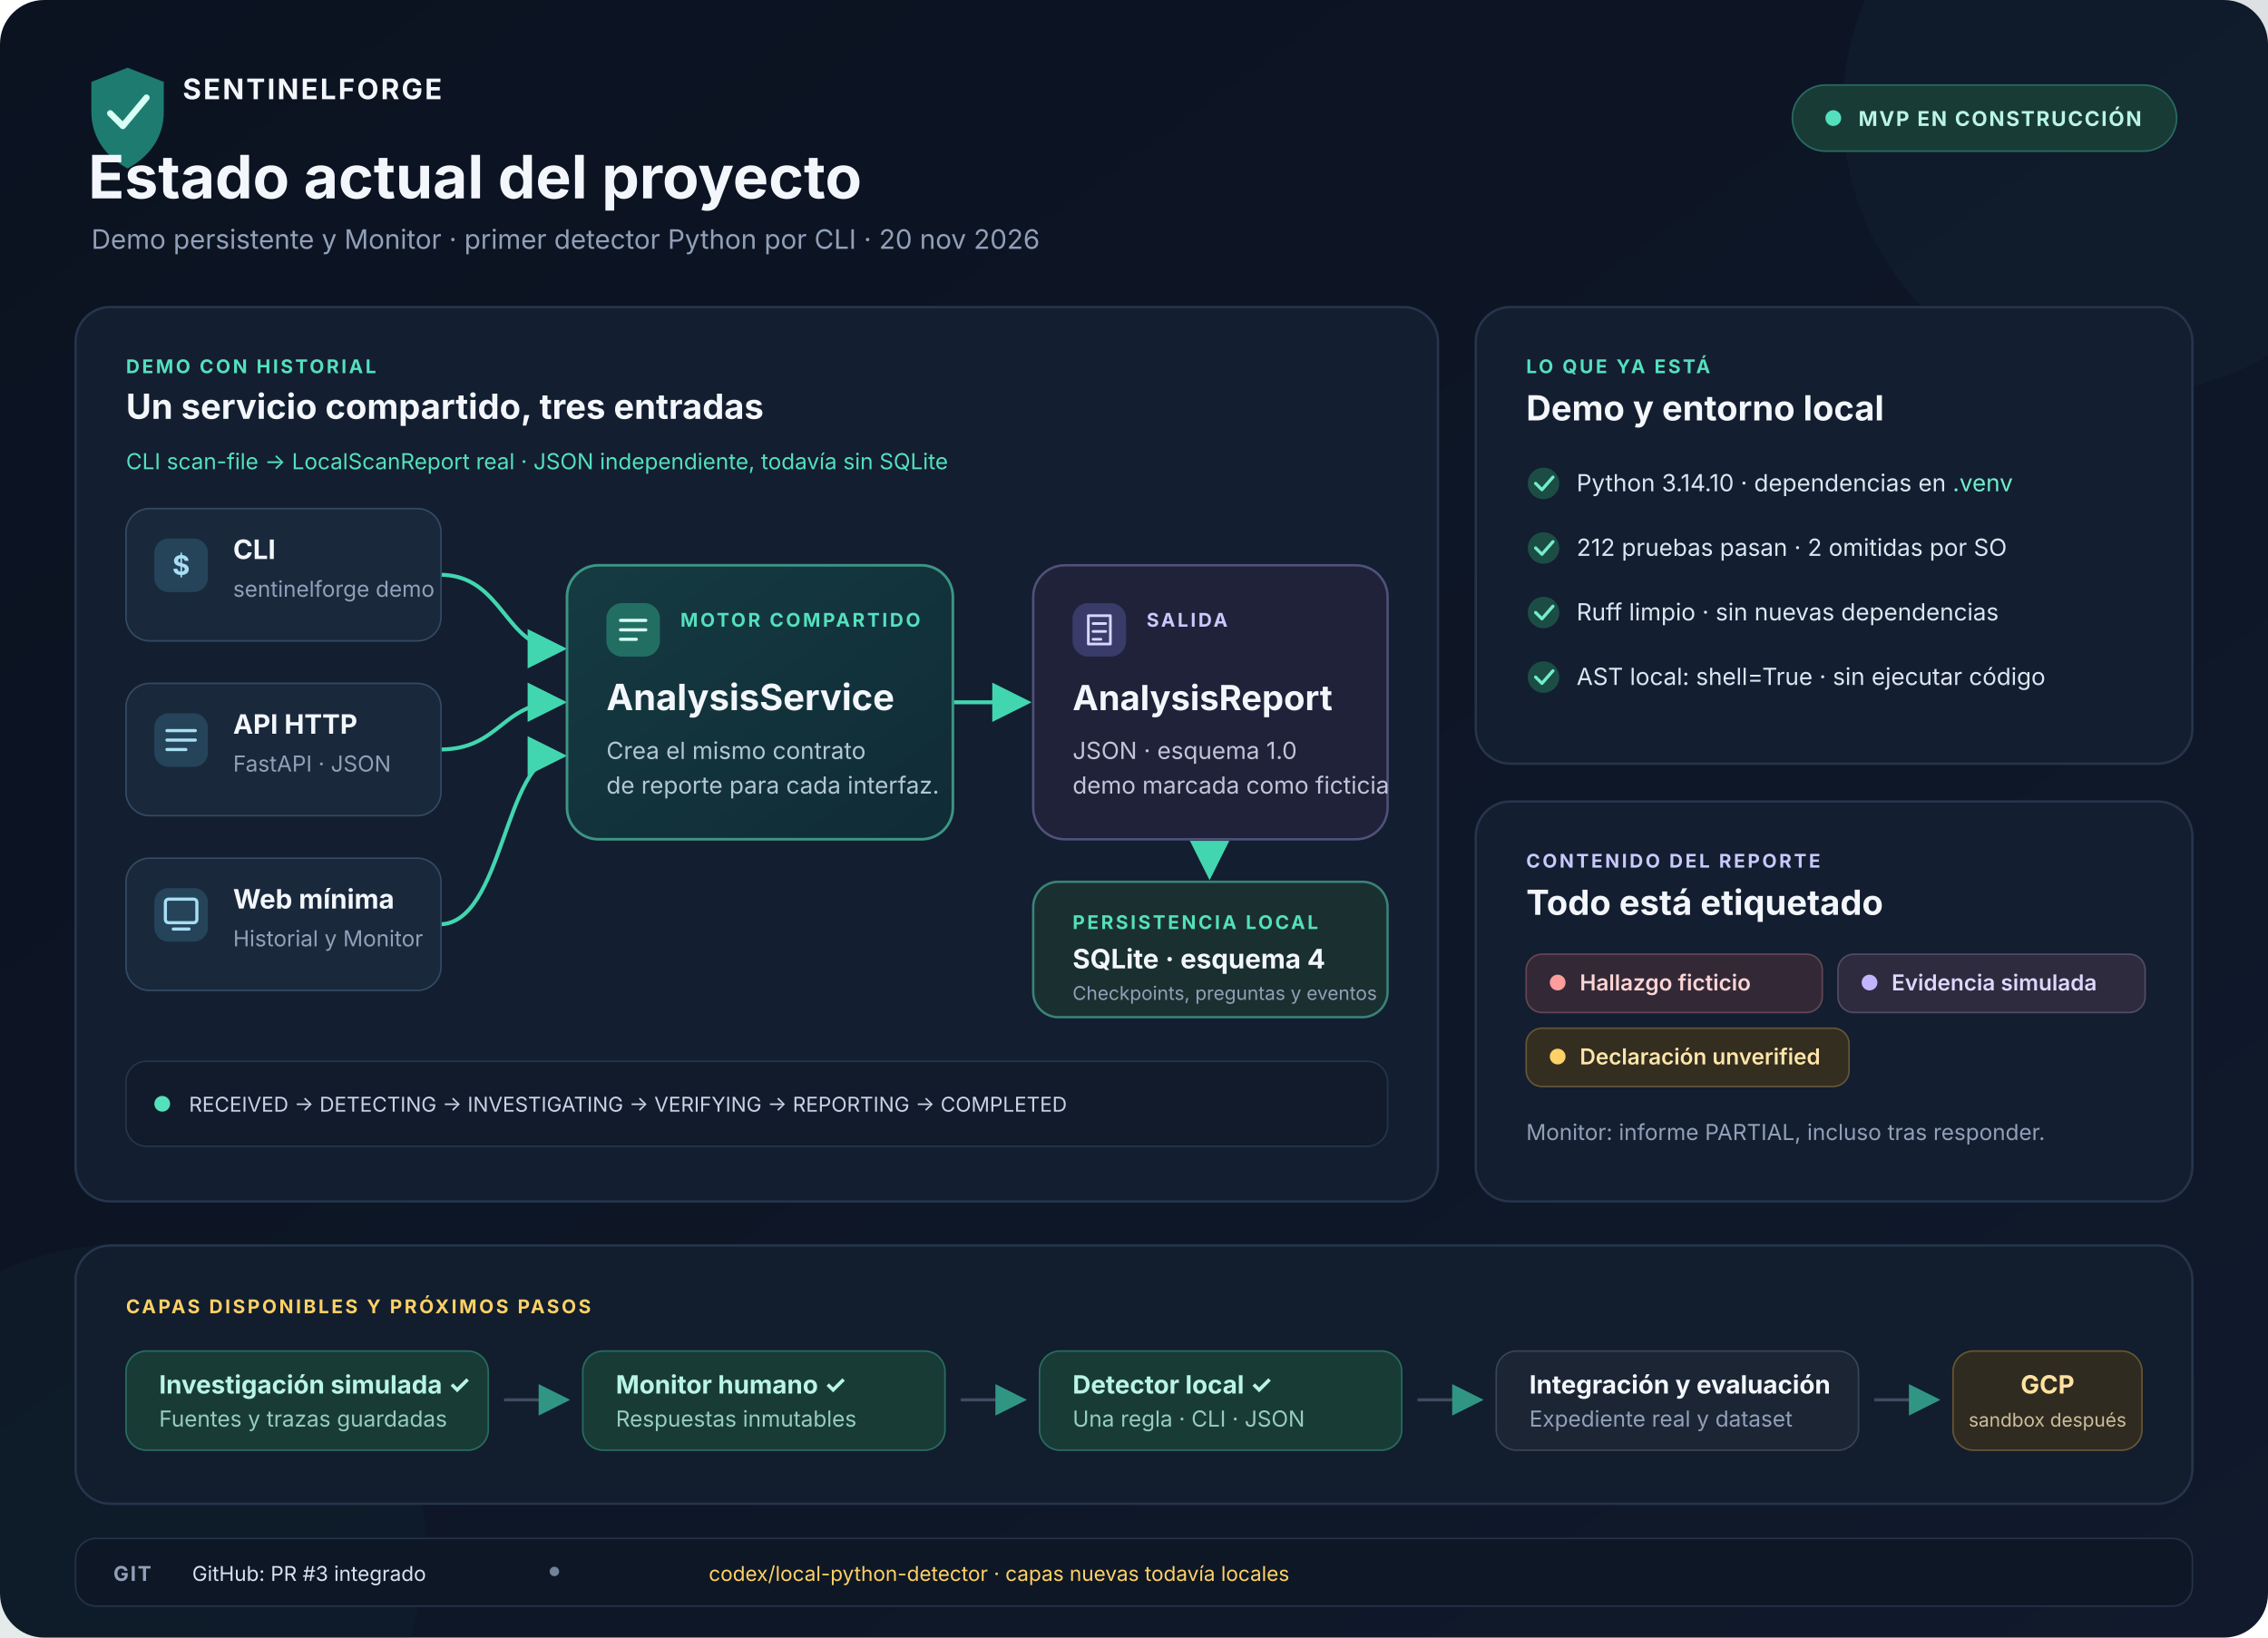
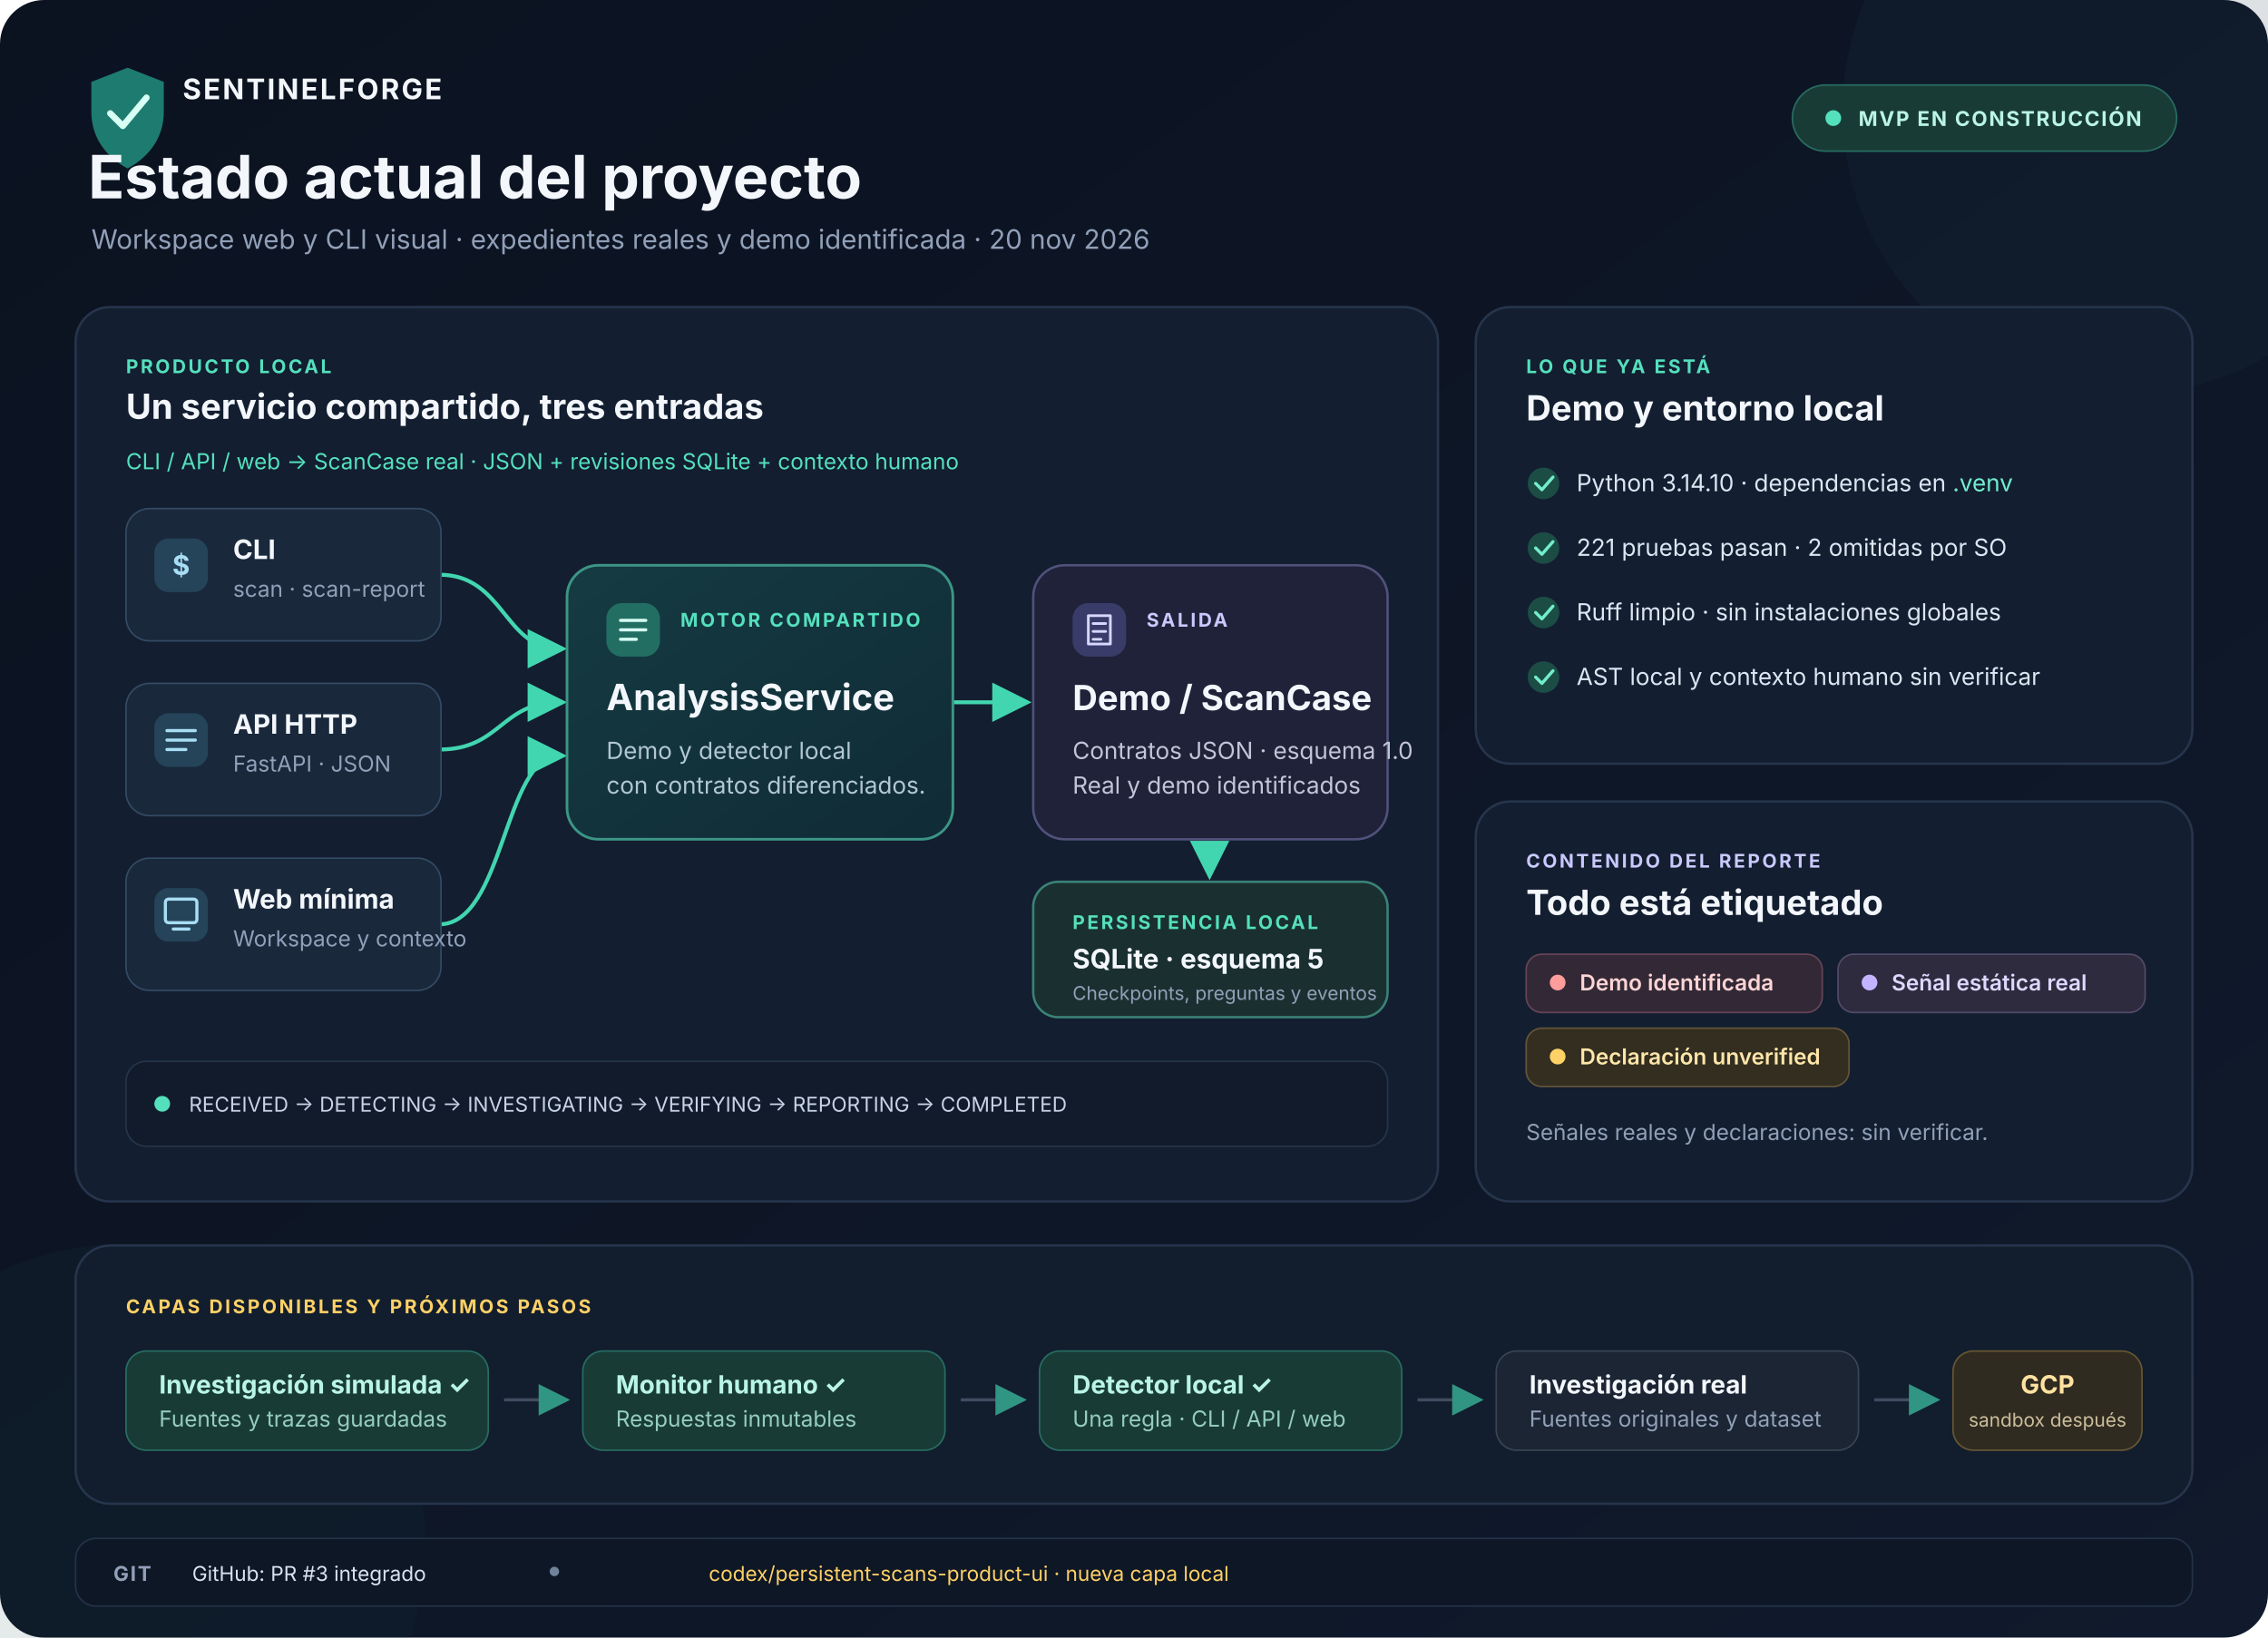
<svg xmlns="http://www.w3.org/2000/svg" width="1440" height="1040" viewBox="0 0 1440 1040" role="img" aria-labelledby="title desc">
  <defs>
    <linearGradient id="bg" x1="0" y1="0" x2="1" y2="1">
      <stop offset="0" stop-color="#0b1220" />
      <stop offset="1" stop-color="#101a2c" />
    </linearGradient>
    <linearGradient id="engine" x1="0" y1="0" x2="1" y2="1">
      <stop offset="0" stop-color="#153b42" />
      <stop offset="1" stop-color="#102b36" />
    </linearGradient>
    <marker id="arrow" markerWidth="10" markerHeight="10" refX="8" refY="5" orient="auto">
      <path d="M0 0 L10 5 L0 10 Z" fill="#42d6b0" />
    </marker>
    <style>
      text { font-family: Inter, "Segoe UI", Arial, sans-serif; }
      .muted { fill: #91a0b8; }
      .white { fill: #f3f7fc; }
      .teal { fill: #54e0bd; }
      .card { fill: #131e30; stroke: #26354c; stroke-width: 1.5; }
      .small { font-size: 14px; }
      .label { font-size: 12px; font-weight: 700; letter-spacing: 1.5px; }
      .body { font-size: 16px; }
    </style>
  </defs>
  <rect width="1440" height="1040" rx="28" fill="url(#bg)" />
  <circle cx="1350" cy="70" r="180" fill="#183747" opacity=".15" />
  <circle cx="80" cy="980" r="190" fill="#11413d" opacity=".11" />
  <g transform="translate(56 43)">
    <path d="M25 0 48 9v19c0 17-10 29-23 36C12 57 2 45 2 28V9Z" fill="#1e7b70" />
    <path d="m14 29 8 8 15-18" fill="none" stroke="#d7fff4" stroke-width="4" stroke-linecap="round" stroke-linejoin="round" />
  </g>
  <text x="116" y="63" class="white" font-size="18" font-weight="700" letter-spacing="1.3">SENTINELFORGE</text>
  <text x="56" y="126" class="white" font-size="38" font-weight="700">Estado actual del proyecto</text>
-   <text x="58" y="158" class="muted" font-size="17">Demo persistente y Monitor · primer detector Python por CLI · 20 nov 2026</text>
+   <text x="58" y="158" class="muted" font-size="17">Workspace web y CLI visual · expedientes reales y demo identificada · 20 nov 2026</text>
  <rect x="1138" y="54" width="244" height="42" rx="21" fill="#193b36" stroke="#276c61" />
  <circle cx="1164" cy="75" r="5" fill="#54e0bd" />
  <text x="1180" y="80" fill="#b9f5e5" font-size="13" font-weight="700" letter-spacing="1">MVP EN CONSTRUCCIÓN</text>
  <rect x="48" y="195" width="865" height="568" rx="22" class="card" />
-   <text x="80" y="237" class="teal label">DEMO CON HISTORIAL</text>
+   <text x="80" y="237" class="teal label">PRODUCTO LOCAL</text>
  <text x="80" y="266" class="white" font-size="22" font-weight="700">Un servicio compartido, tres entradas</text>
-   <text x="80" y="298" class="teal" font-size="14">CLI scan-file → LocalScanReport real · JSON independiente, todavía sin SQLite</text>
+   <text x="80" y="298" class="teal" font-size="14">CLI / API / web → ScanCase real · JSON + revisiones SQLite + contexto humano</text>
  <path d="M279 365 C320 365 320 412 355 412" fill="none" stroke="#42d6b0" stroke-width="2.5" marker-end="url(#arrow)" />
  <path d="M279 476 C318 476 318 446 355 446" fill="none" stroke="#42d6b0" stroke-width="2.5" marker-end="url(#arrow)" />
  <path d="M279 587 C320 587 320 480 355 480" fill="none" stroke="#42d6b0" stroke-width="2.5" marker-end="url(#arrow)" />
  <path d="M603 446 L650 446" fill="none" stroke="#42d6b0" stroke-width="2.5" marker-end="url(#arrow)" />
  <g>
    <rect x="80" y="323" width="200" height="84" rx="15" fill="#19283b" stroke="#344a63" />
    <rect x="98" y="342" width="34" height="34" rx="9" fill="#25445a" />
    <text x="115" y="365" text-anchor="middle" fill="#a8def4" font-size="17" font-weight="700">$</text>
    <text x="148" y="355" class="white" font-size="17" font-weight="700">CLI</text>
-     <text x="148" y="379" class="muted small">sentinelforge demo</text>
+     <text x="148" y="379" class="muted small">scan · scan-report</text>
    <rect x="80" y="434" width="200" height="84" rx="15" fill="#19283b" stroke="#344a63" />
    <rect x="98" y="453" width="34" height="34" rx="9" fill="#25445a" />
    <path d="M106 464h18M106 470h18M106 476h12" stroke="#a8def4" stroke-width="2" stroke-linecap="round" />
    <text x="148" y="466" class="white" font-size="17" font-weight="700">API HTTP</text>
    <text x="148" y="490" class="muted small">FastAPI · JSON</text>
    <rect x="80" y="545" width="200" height="84" rx="15" fill="#19283b" stroke="#344a63" />
    <rect x="98" y="564" width="34" height="34" rx="9" fill="#25445a" />
    <rect x="105" y="571" width="20" height="15" rx="2" fill="none" stroke="#a8def4" stroke-width="2" />
    <path d="M110 590h10" stroke="#a8def4" stroke-width="2" stroke-linecap="round" />
    <text x="148" y="577" class="white" font-size="17" font-weight="700">Web mínima</text>
-     <text x="148" y="601" class="muted small">Historial y Monitor</text>
+     <text x="148" y="601" class="muted small">Workspace y contexto</text>
  </g>
  <rect x="360" y="359" width="245" height="174" rx="20" fill="url(#engine)" stroke="#3c9585" stroke-width="1.7" />
  <rect x="385" y="383" width="34" height="34" rx="10" fill="#236e63" />
  <path d="M394 394h16M394 400h16M394 406h10" stroke="#d7fff4" stroke-width="2" stroke-linecap="round" />
  <text x="432" y="398" class="teal label">MOTOR COMPARTIDO</text>
  <text x="385" y="451" class="white" font-size="23" font-weight="700">AnalysisService</text>
-   <text x="385" y="482" fill="#b2c7d1" font-size="15">Crea el mismo contrato</text>
-   <text x="385" y="504" fill="#b2c7d1" font-size="15">de reporte para cada interfaz.</text>
+   <text x="385" y="482" fill="#b2c7d1" font-size="15">Demo y detector local</text>
+   <text x="385" y="504" fill="#b2c7d1" font-size="15">con contratos diferenciados.</text>
  <rect x="656" y="359" width="225" height="174" rx="20" fill="#202239" stroke="#51527b" stroke-width="1.5" />
  <rect x="681" y="383" width="34" height="34" rx="10" fill="#393b69" />
  <path d="M691 391h14v18h-14zM694 396h8M694 401h8M694 406h5" fill="none" stroke="#d7d7ff" stroke-width="1.7" stroke-linecap="round" stroke-linejoin="round" />
  <text x="728" y="398" fill="#c9c9ff" class="label">SALIDA</text>
-   <text x="681" y="451" class="white" font-size="22" font-weight="700">AnalysisReport</text>
-   <text x="681" y="482" fill="#c2c4d9" font-size="15">JSON · esquema 1.0</text>
-   <text x="681" y="504" fill="#c2c4d9" font-size="15">demo marcada como ficticia</text>
+   <text x="681" y="451" class="white" font-size="22" font-weight="700">Demo / ScanCase</text>
+   <text x="681" y="482" fill="#c2c4d9" font-size="15">Contratos JSON · esquema 1.0</text>
+   <text x="681" y="504" fill="#c2c4d9" font-size="15">Real y demo identificados</text>
  <path d="M768 536 L768 554" fill="none" stroke="#42d6b0" stroke-width="2.5" marker-end="url(#arrow)" />
  <rect x="656" y="560" width="225" height="86" rx="16" fill="#1a3030" stroke="#3b8277" stroke-width="1.5" />
  <text x="681" y="590" class="teal label">PERSISTENCIA LOCAL</text>
-   <text x="681" y="615" class="white" font-size="17" font-weight="700">SQLite · esquema 4</text>
+   <text x="681" y="615" class="white" font-size="17" font-weight="700">SQLite · esquema 5</text>
  <text x="681" y="635" class="muted" font-size="12">Checkpoints, preguntas y eventos</text>
  <rect x="80" y="674" width="801" height="54" rx="13" fill="#111b2b" stroke="#25344a" />
  <circle cx="103" cy="701" r="5" fill="#54e0bd" />
  <text x="120" y="706" fill="#c8d4e5" font-size="13">RECEIVED → DETECTING → INVESTIGATING → VERIFYING → REPORTING → COMPLETED</text>
  <rect x="937" y="195" width="455" height="290" rx="22" class="card" />
  <text x="969" y="237" class="teal label">LO QUE YA ESTÁ</text>
  <text x="969" y="267" class="white" font-size="22" font-weight="700">Demo y entorno local</text>
  <g font-size="15">
    <circle cx="980" cy="307" r="10" fill="#1c4d45" />
    <path d="m975 307 4 4 7-8" fill="none" stroke="#72edcd" stroke-width="2" stroke-linecap="round" stroke-linejoin="round" />
    <text x="1001" y="312" fill="#dce6f2">Python 3.14.10 · dependencias en <tspan fill="#72edcd">.venv</tspan>
    </text>
    <circle cx="980" cy="348" r="10" fill="#1c4d45" />
    <path d="m975 348 4 4 7-8" fill="none" stroke="#72edcd" stroke-width="2" stroke-linecap="round" stroke-linejoin="round" />
-     <text x="1001" y="353" fill="#dce6f2">212 pruebas pasan · 2 omitidas por SO</text>
+     <text x="1001" y="353" fill="#dce6f2">221 pruebas pasan · 2 omitidas por SO</text>
    <circle cx="980" cy="389" r="10" fill="#1c4d45" />
    <path d="m975 389 4 4 7-8" fill="none" stroke="#72edcd" stroke-width="2" stroke-linecap="round" stroke-linejoin="round" />
-     <text x="1001" y="394" fill="#dce6f2">Ruff limpio · sin nuevas dependencias</text>
+     <text x="1001" y="394" fill="#dce6f2">Ruff limpio · sin instalaciones globales</text>
    <circle cx="980" cy="430" r="10" fill="#1c4d45" />
    <path d="m975 430 4 4 7-8" fill="none" stroke="#72edcd" stroke-width="2" stroke-linecap="round" stroke-linejoin="round" />
-     <text x="1001" y="435" fill="#dce6f2">AST local: shell=True · sin ejecutar código</text>
+     <text x="1001" y="435" fill="#dce6f2">AST local y contexto humano sin verificar</text>
  </g>
  <rect x="937" y="509" width="455" height="254" rx="22" class="card" />
  <text x="969" y="551" fill="#c9c9ff" class="label">CONTENIDO DEL REPORTE</text>
  <text x="969" y="581" class="white" font-size="22" font-weight="700">Todo está etiquetado</text>
  <rect x="969" y="606" width="188" height="37" rx="10" fill="#332936" stroke="#654456" />
  <circle cx="989" cy="624" r="5" fill="#ff9c9c" />
-   <text x="1003" y="629" fill="#ffd5d5" font-size="14" font-weight="600">Hallazgo ficticio</text>
+   <text x="1003" y="629" fill="#ffd5d5" font-size="14" font-weight="600">Demo identificada</text>
  <rect x="1167" y="606" width="195" height="37" rx="10" fill="#2e2b3e" stroke="#514a69" />
  <circle cx="1187" cy="624" r="5" fill="#c3b4ff" />
-   <text x="1201" y="629" fill="#ded7ff" font-size="14" font-weight="600">Evidencia simulada</text>
+   <text x="1201" y="629" fill="#ded7ff" font-size="14" font-weight="600">Señal estática real</text>
  <rect x="969" y="653" width="205" height="37" rx="10" fill="#332e20" stroke="#635539" />
  <circle cx="989" cy="671" r="5" fill="#ffd166" />
  <text x="1003" y="676" fill="#ffe6a9" font-size="14" font-weight="600">Declaración unverified</text>
-   <text x="969" y="724" class="muted" font-size="14">Monitor: informe PARTIAL, incluso tras responder.</text>
+   <text x="969" y="724" class="muted" font-size="14">Señales reales y declaraciones: sin verificar.</text>
  <rect x="48" y="791" width="1344" height="164" rx="22" fill="#121d2d" stroke="#26354c" stroke-width="1.5" />
  <text x="80" y="834" fill="#ffd166" class="label">CAPAS DISPONIBLES Y PRÓXIMOS PASOS</text>
  <g>
    <rect x="80" y="858" width="230" height="63" rx="13" fill="#193b36" stroke="#276c61" />
    <text x="101" y="885" fill="#b9f5e5" font-size="16" font-weight="700">Investigación simulada ✓</text>
    <text x="101" y="906" fill="#95cdbd" class="small">Fuentes y trazas guardadas</text>
    <path d="M320 889h38" stroke="#58647a" stroke-width="2" marker-end="url(#arrow)" opacity=".65" />
    <rect x="370" y="858" width="230" height="63" rx="13" fill="#193b36" stroke="#276c61" />
    <text x="391" y="885" fill="#b9f5e5" font-size="16" font-weight="700">Monitor humano ✓</text>
    <text x="391" y="906" fill="#95cdbd" class="small">Respuestas inmutables</text>
    <path d="M610 889h38" stroke="#58647a" stroke-width="2" marker-end="url(#arrow)" opacity=".65" />
    <rect x="660" y="858" width="230" height="63" rx="13" fill="#193b36" stroke="#276c61" />
    <text x="681" y="885" fill="#b9f5e5" font-size="16" font-weight="700">Detector local ✓</text>
-     <text x="681" y="906" fill="#95cdbd" class="small">Una regla · CLI · JSON</text>
+     <text x="681" y="906" fill="#95cdbd" class="small">Una regla · CLI / API / web</text>
    <path d="M900 889h38" stroke="#58647a" stroke-width="2" marker-end="url(#arrow)" opacity=".65" />
    <rect x="950" y="858" width="230" height="63" rx="13" fill="#1b2534" stroke="#394351" />
-     <text x="971" y="885" class="white" font-size="16" font-weight="700">Integración y evaluación</text>
-     <text x="971" y="906" class="muted small">Expediente real y dataset</text>
+     <text x="971" y="885" class="white" font-size="16" font-weight="700">Investigación real</text>
+     <text x="971" y="906" class="muted small">Fuentes originales y dataset</text>
    <path d="M1190 889h38" stroke="#58647a" stroke-width="2" marker-end="url(#arrow)" opacity=".65" />
    <rect x="1240" y="858" width="120" height="63" rx="13" fill="#302b20" stroke="#665632" />
    <text x="1300" y="885" text-anchor="middle" fill="#ffe2a0" font-size="16" font-weight="700">GCP</text>
    <text x="1300" y="906" text-anchor="middle" fill="#cbbd9b" font-size="12">sandbox después</text>
  </g>
  <rect x="48" y="977" width="1344" height="43" rx="13" fill="#0e1725" stroke="#243248" />
  <text x="72" y="1004" class="muted" font-size="13" font-weight="700" letter-spacing="1">GIT</text>
  <text x="122" y="1004" fill="#d8e3ef" font-size="13">GitHub: PR #3 integrado</text>
  <circle cx="352" cy="998" r="3" fill="#71829b" />
-   <text x="450" y="1004" fill="#ffd166" font-size="13">codex/local-python-detector · capas nuevas todavía locales</text>
+   <text x="450" y="1004" fill="#ffd166" font-size="13">codex/persistent-scans-product-ui · nueva capa local</text>
</svg>
